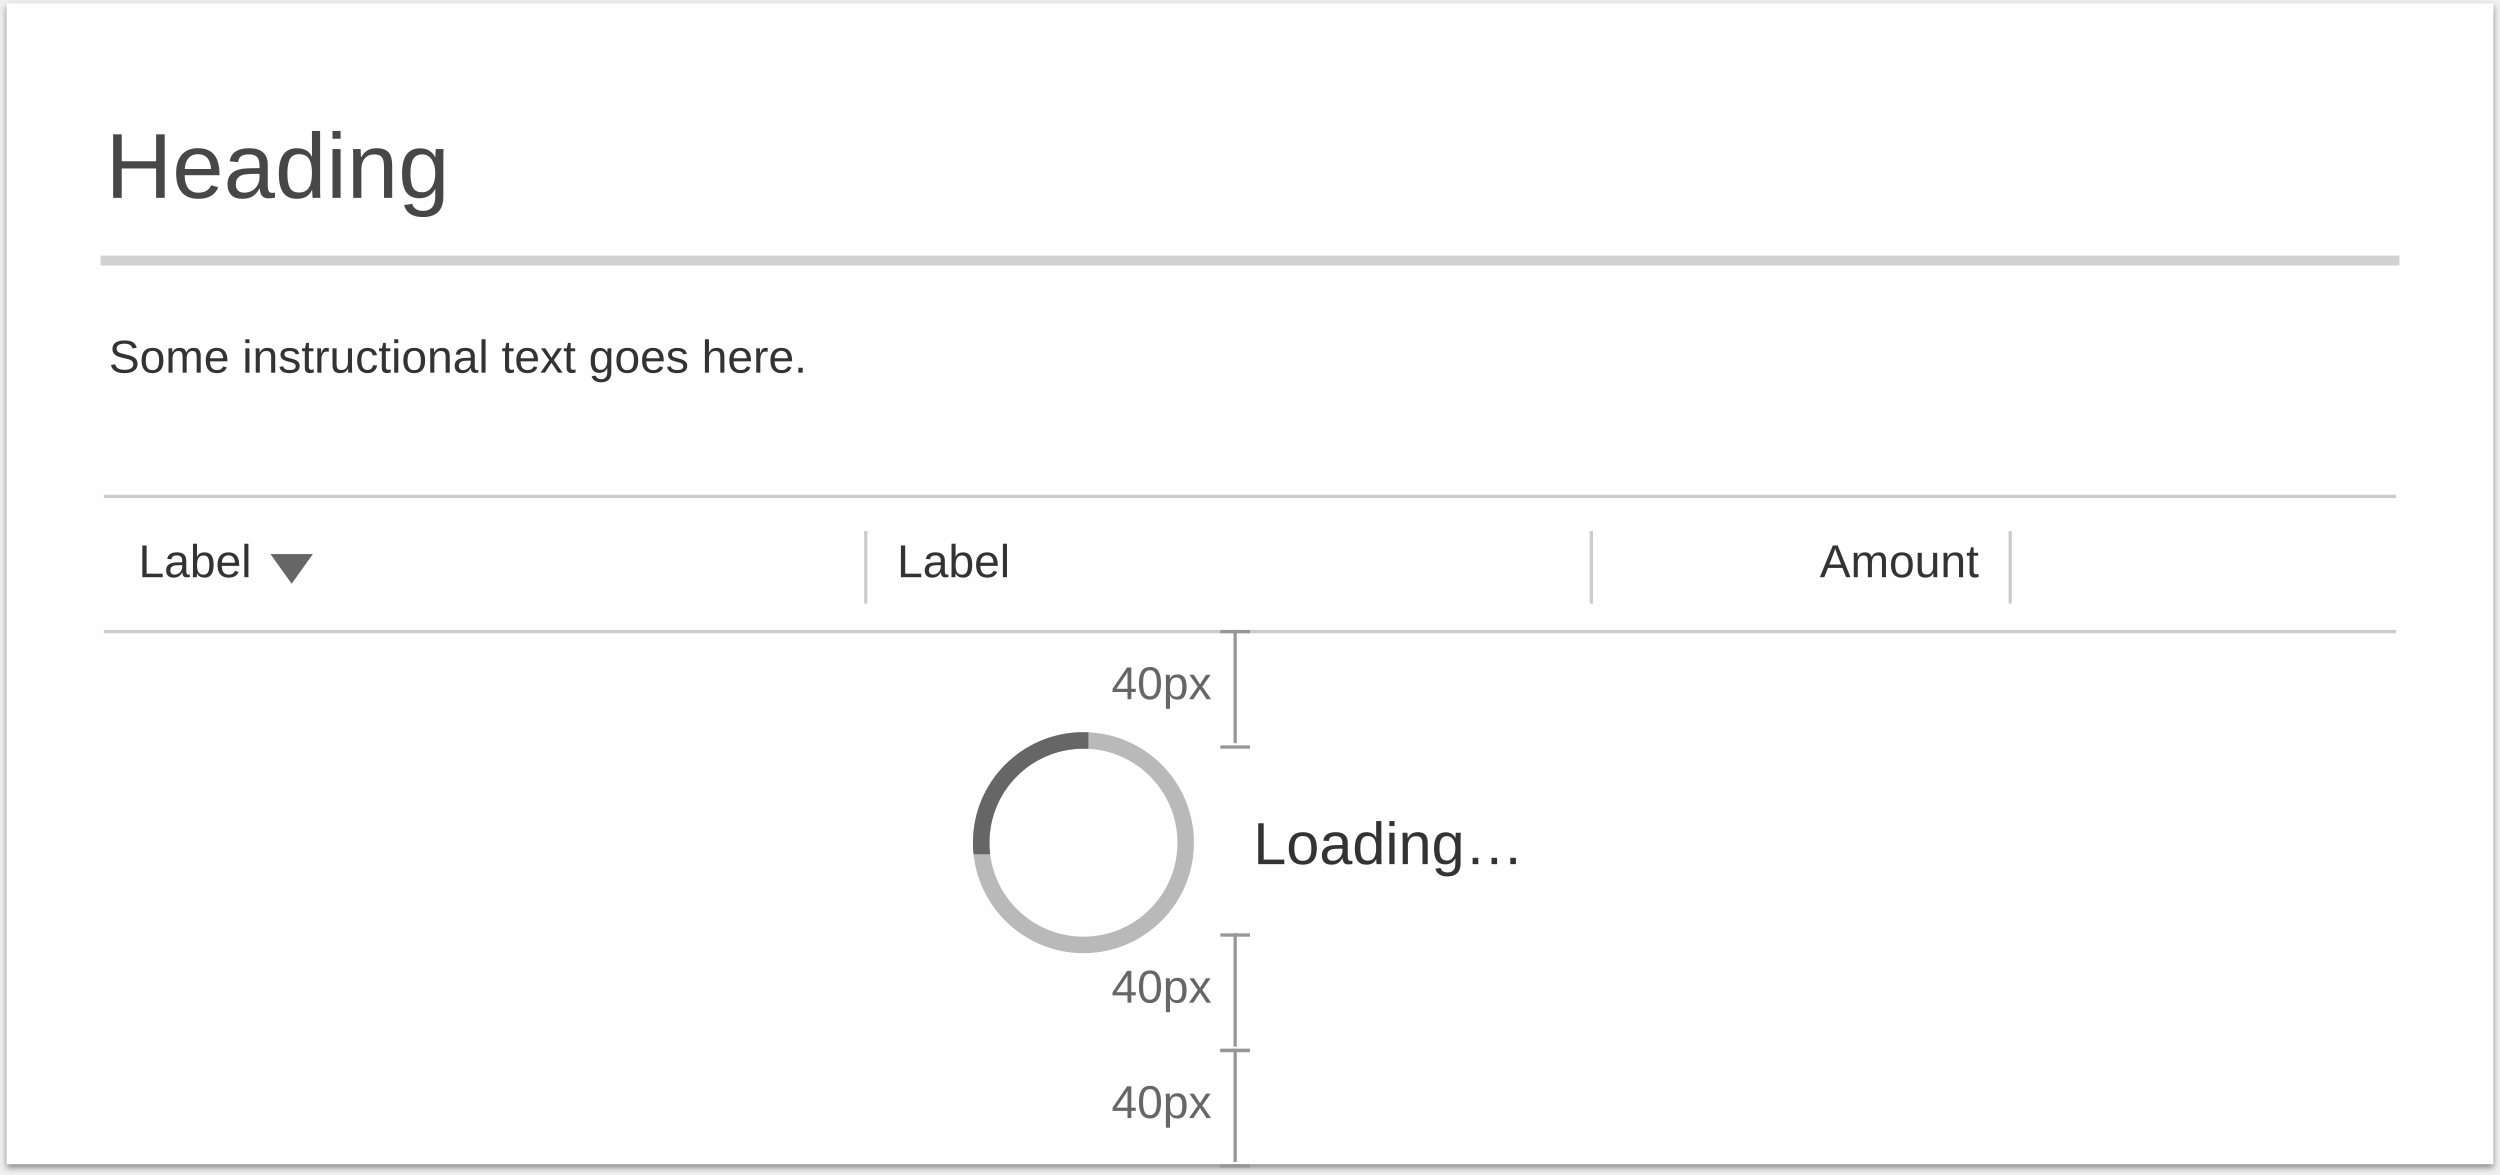
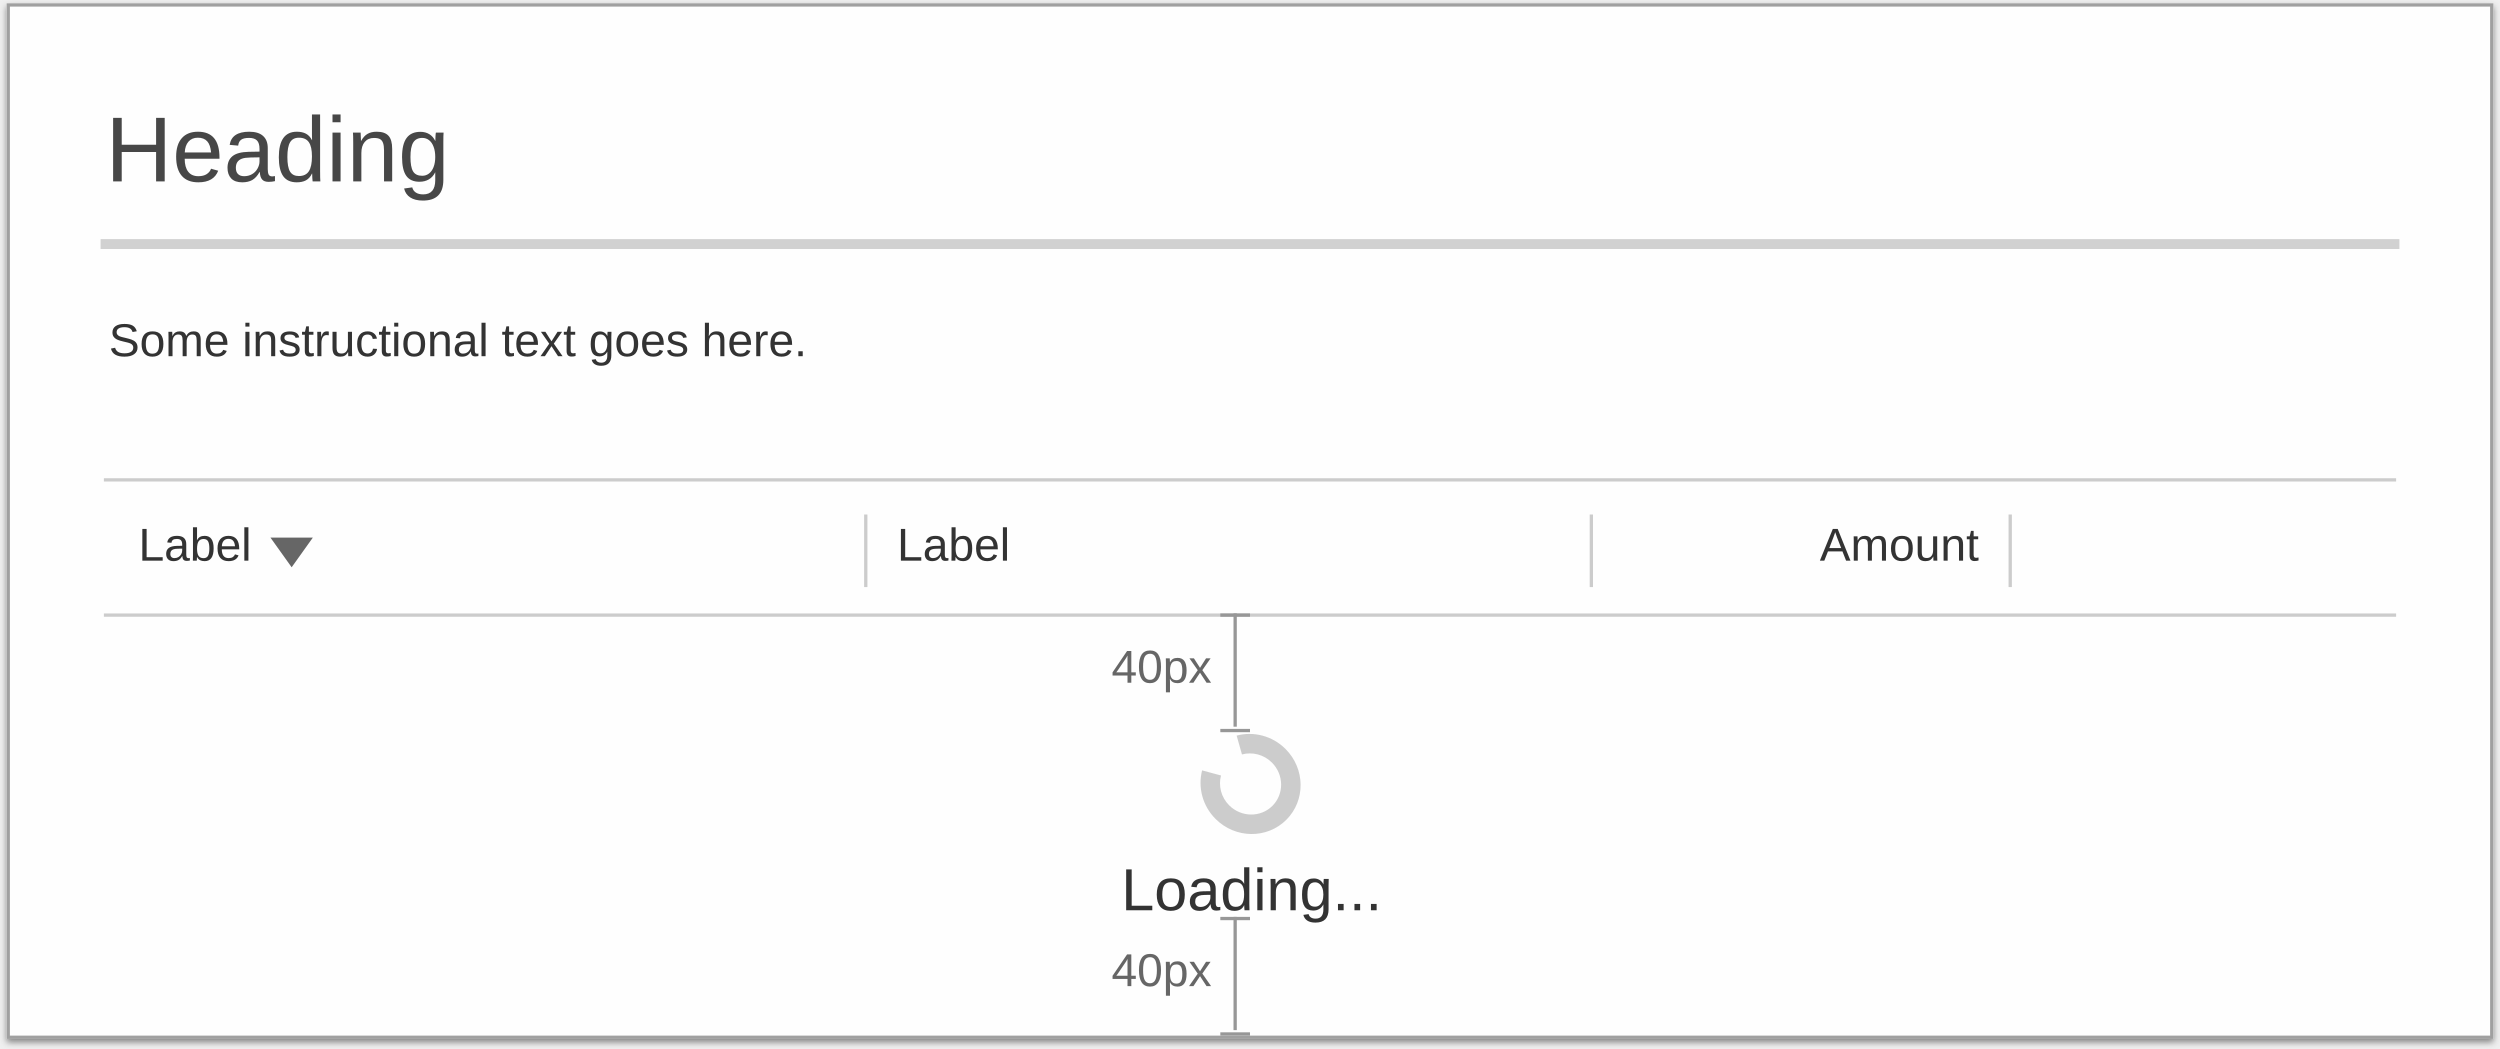
- <svg xmlns="http://www.w3.org/2000/svg" xmlns:xlink="http://www.w3.org/1999/xlink" width="758px" height="356px" viewBox="0 0 758 356" version="1.1">
+ <svg xmlns="http://www.w3.org/2000/svg" xmlns:xlink="http://www.w3.org/1999/xlink" width="758px" height="318px" viewBox="0 0 758 318" version="1.1">
  <defs>
-     <rect id="path-1" x="0" y="0" width="754" height="352" />
-     <filter x="-50%" y="-50%" width="200%" height="200%" filterUnits="objectBoundingBox" id="filter-2">
+     <polygon id="path-1" points="0 0 754 0 754 314 0 314" />
+     <filter x="-0.5%" y="-0.8%" width="100.9%" height="102.2%" filterUnits="objectBoundingBox" id="filter-2">
      <feOffset dx="0" dy="1" in="SourceAlpha" result="shadowOffsetOuter1" />
      <feGaussianBlur stdDeviation="1" in="shadowOffsetOuter1" result="shadowBlurOuter1" />
+       <feComposite in="shadowBlurOuter1" in2="SourceAlpha" operator="out" result="shadowBlurOuter1" />
      <feColorMatrix values="0 0 0 0 0   0 0 0 0 0   0 0 0 0 0  0 0 0 0.5 0" type="matrix" in="shadowBlurOuter1" />
    </filter>
  </defs>
  <g id="Page-1" stroke="none" stroke-width="1" fill="none" fill-rule="evenodd">
-     <g id="Artboard" transform="translate(-218, -9116)">
-       <g id="table-loading-lms" transform="translate(220, 9117)">
+     <g id="new" transform="translate(-218, -9191)">
+       <g id="table-loading-lms" transform="translate(220, 9192)">
        <g id="Rectangle-4" opacity="0.9">
          <use fill="black" fill-opacity="1" filter="url(#filter-2)" xlink:href="#path-1" />
          <use fill="#FFFFFF" fill-rule="evenodd" xlink:href="#path-1" />
+           <path stroke="#979797" stroke-width="1" d="M0.5,0.5 L0.5,313.5 L753.5,313.5 L753.5,0.5 L0.5,0.5 Z" />
        </g>
        <text id="Heading" opacity="0.9" font-family="ArialMT, Arial" font-size="28" font-weight="normal" fill="#333333">
-           <tspan x="30" y="59">Heading</tspan>
+           <tspan x="30" y="54">Heading</tspan>
        </text>
-         <path d="M30,78 L724,78" id="Line" stroke="#CCCCCC" stroke-width="3" stroke-linecap="square" opacity="0.9" />
+         <path d="M30,73 L724,73" id="Line" stroke="#CCCCCC" stroke-width="3" opacity="0.9" stroke-linecap="square" />
        <text id="Some-instructional-t" font-family="ArialMT, Arial" font-size="14" font-weight="normal" line-spacing="20" fill="#333333">
-           <tspan x="31" y="112">Some instructional text goes here.</tspan>
+           <tspan x="31" y="107">Some instructional text goes here.</tspan>
        </text>
-         <path d="M30,149.5 L724,149.5" id="Line" stroke="#CCCCCC" stroke-linecap="square" />
-         <path d="M30,190.5 L724,190.5" id="Line" stroke="#CCCCCC" stroke-linecap="square" />
+         <path d="M30,144.5 L724,144.5" id="Line" stroke="#CCCCCC" stroke-linecap="square" />
+         <path d="M30,185.5 L724,185.5" id="Line" stroke="#CCCCCC" stroke-linecap="square" />
        <text id="Label" font-family="ArialMT, Arial" font-size="14" font-weight="normal" line-spacing="20" fill="#333333">
-           <tspan x="40" y="174">Label</tspan>
+           <tspan x="40" y="169">Label</tspan>
        </text>
        <text id="Label" font-family="ArialMT, Arial" font-size="14" font-weight="normal" line-spacing="20" fill="#333333">
-           <tspan x="270" y="174">Label</tspan>
+           <tspan x="270" y="169">Label</tspan>
        </text>
-         <path d="M260.5,160.5 L260.5,181.5" id="Line" stroke="#CCCCCC" stroke-linecap="square" />
+         <path d="M260.5,155.5 L260.5,176.5" id="Line" stroke="#CCCCCC" stroke-linecap="square" />
        <text id="Amount" font-family="ArialMT, Arial" font-size="14" font-weight="normal" line-spacing="20" fill="#333333">
-           <tspan x="549.752" y="174">Amount</tspan>
+           <tspan x="549.752" y="169">Amount</tspan>
        </text>
-         <path d="M480.5,160.5 L480.5,181.5" id="Line" stroke="#CCCCCC" stroke-linecap="square" />
-         <path d="M607.5,160.5 L607.5,181.5" id="Line" stroke="#CCCCCC" stroke-linecap="square" />
-         <g id="icon-/-sort" transform="translate(80, 167)" fill="#666666">
+         <path d="M480.5,155.5 L480.5,176.5" id="Line" stroke="#CCCCCC" stroke-linecap="square" />
+         <path d="M607.5,155.5 L607.5,176.5" id="Line" stroke="#CCCCCC" stroke-linecap="square" />
+         <g id="icon-/-sort" transform="translate(80, 162)" fill="#666666">
          <path d="M0,0 L6.429,9 C6.429,9 8.343,6.32 9.3,4.98 C10.486,3.32 12.857,0 12.857,0 L0,0 Z" id="Page-1" />
        </g>
-         <g id="Group-9" transform="translate(335, 188)">
-           <g id="Group-4" transform="translate(33, 0)" stroke="#979797" stroke-linecap="square">
-             <path d="M8.5,37.5 L0.5,37.5" id="Line" />
-             <path d="M8.5,2.5 L0.5,2.5" id="Line" />
-             <path d="M4.5,2.5 L4.5,35.833" id="Line" />
+         <g id="Group-42" transform="translate(335, 183)">
+           <g id="Group-9">
+             <g id="Group-4" transform="translate(33, 0)" stroke="#979797" stroke-linecap="square">
+               <path d="M8.5,37.5 L0.5,37.5" id="Line" />
+               <path d="M8.5,2.5 L0.5,2.5" id="Line" />
+               <path d="M4.5,2.5 L4.5,35.833" id="Line" />
+             </g>
+             <text id="40px" font-family="ArialMT, Arial" font-size="14" font-weight="normal" fill="#666666">
+               <tspan x="0" y="23">40px</tspan>
+             </text>
          </g>
-           <text id="40px" font-family="ArialMT, Arial" font-size="14" font-weight="normal" fill="#666666">
-             <tspan x="0" y="23">40px</tspan>
-           </text>
-         </g>
-         <g id="Group-9" transform="translate(335, 280)">
-           <g id="Group-4" transform="translate(33, 0)" stroke="#979797" stroke-linecap="square">
-             <path d="M8.5,37.5 L0.5,37.5" id="Line" />
-             <path d="M8.5,2.5 L0.5,2.5" id="Line" />
-             <path d="M4.5,2.5 L4.5,35.833" id="Line" />
+           <g id="Group-9" transform="translate(0, 92)">
+             <g id="Group-4" transform="translate(33, 0)" stroke="#979797" stroke-linecap="square">
+               <path d="M8.5,37.5 L0.5,37.5" id="Line" />
+               <path d="M8.5,2.5 L0.5,2.5" id="Line" />
+               <path d="M4.5,2.5 L4.5,35.833" id="Line" />
+             </g>
+             <text id="40px" font-family="ArialMT, Arial" font-size="14" font-weight="normal" fill="#666666">
+               <tspan x="0" y="23">40px</tspan>
+             </text>
          </g>
-           <text id="40px" font-family="ArialMT, Arial" font-size="14" font-weight="normal" fill="#666666">
-             <tspan x="0" y="23">40px</tspan>
-           </text>
-         </g>
-         <g id="Group-9" transform="translate(335, 315)">
-           <g id="Group-4" transform="translate(33, 0)" stroke="#979797" stroke-linecap="square">
-             <path d="M8.5,37.5 L0.5,37.5" id="Line" />
-             <path d="M8.5,2.5 L0.5,2.5" id="Line" />
-             <path d="M4.5,2.5 L4.5,35.833" id="Line" />
-           </g>
-           <text id="40px" font-family="ArialMT, Arial" font-size="14" font-weight="normal" fill="#666666">
-             <tspan x="0" y="23">40px</tspan>
-           </text>
-         </g>
-         <g id="progress-indicator-/-large" transform="translate(293, 221)">
-           <g id="Group-21">
-             <text id="Loading…" font-family="ArialMT, Arial" font-size="18" font-weight="normal" fill="#333333">
-               <tspan x="85" y="40">Loading…</tspan>
+           <g id="Group-55" transform="translate(1, 33)">
+             <g id="progress-indicator-/-loader-(medium)" transform="translate(41.99871, 21.53) rotate(-45) translate(-41.99871, -21.53) translate(27, 7)" fill="#CCCCCC">
+               <path d="M22.386,0 L19.486,5.181 C22.276,6.791 24.166,9.848 24.166,13.354 C24.166,18.526 20.055,22.736 15,22.736 C9.946,22.736 5.833,18.526 5.833,13.354 C5.833,9.862 7.71,6.817 10.48,5.201 L7.523,0.056 C3.031,2.709 -0,7.665 -0,13.354 C-0,21.832 6.716,28.707 15,28.707 C23.285,28.707 30,21.832 30,13.354 C30,7.625 26.93,2.639 22.386,0" id="Fill-1" />
+             </g>
+             <text id="Loading..." font-family="ArialMT, Arial" font-size="18" font-weight="normal" fill="#333333">
+               <tspan x="1.967" y="59">Loading...</tspan>
            </text>
-             <g id="Group-17" fill="#666666">
-               <path d="M33.5,67 C52.002,67 67,52.002 67,33.5 C67,14.998 52.002,0 33.5,0 C14.998,0 0,14.998 0,33.5 C0,52.002 14.998,67 33.5,67 Z M33.5,62 C49.24,62 62,49.24 62,33.5 C62,17.76 49.24,5 33.5,5 C17.76,5 5,17.76 5,33.5 C5,49.24 17.76,62 33.5,62 Z" id="Combined-Shape" fill-opacity="0.45" />
-               <path d="M35,0.033 C34.503,0.011 34.003,0 33.5,0 C14.998,0 0,14.998 0,33.5 C0,34.682 0.061,35.85 0.181,37 L5.213,37 C5.072,35.853 5,34.685 5,33.5 C5,17.76 17.76,5 33.5,5 C34.003,5 34.503,5.013 35,5.039 L35,0.033 Z" id="Combined-Shape" />
-             </g>
          </g>
        </g>
      </g>
    </g>
  </g>
</svg>
